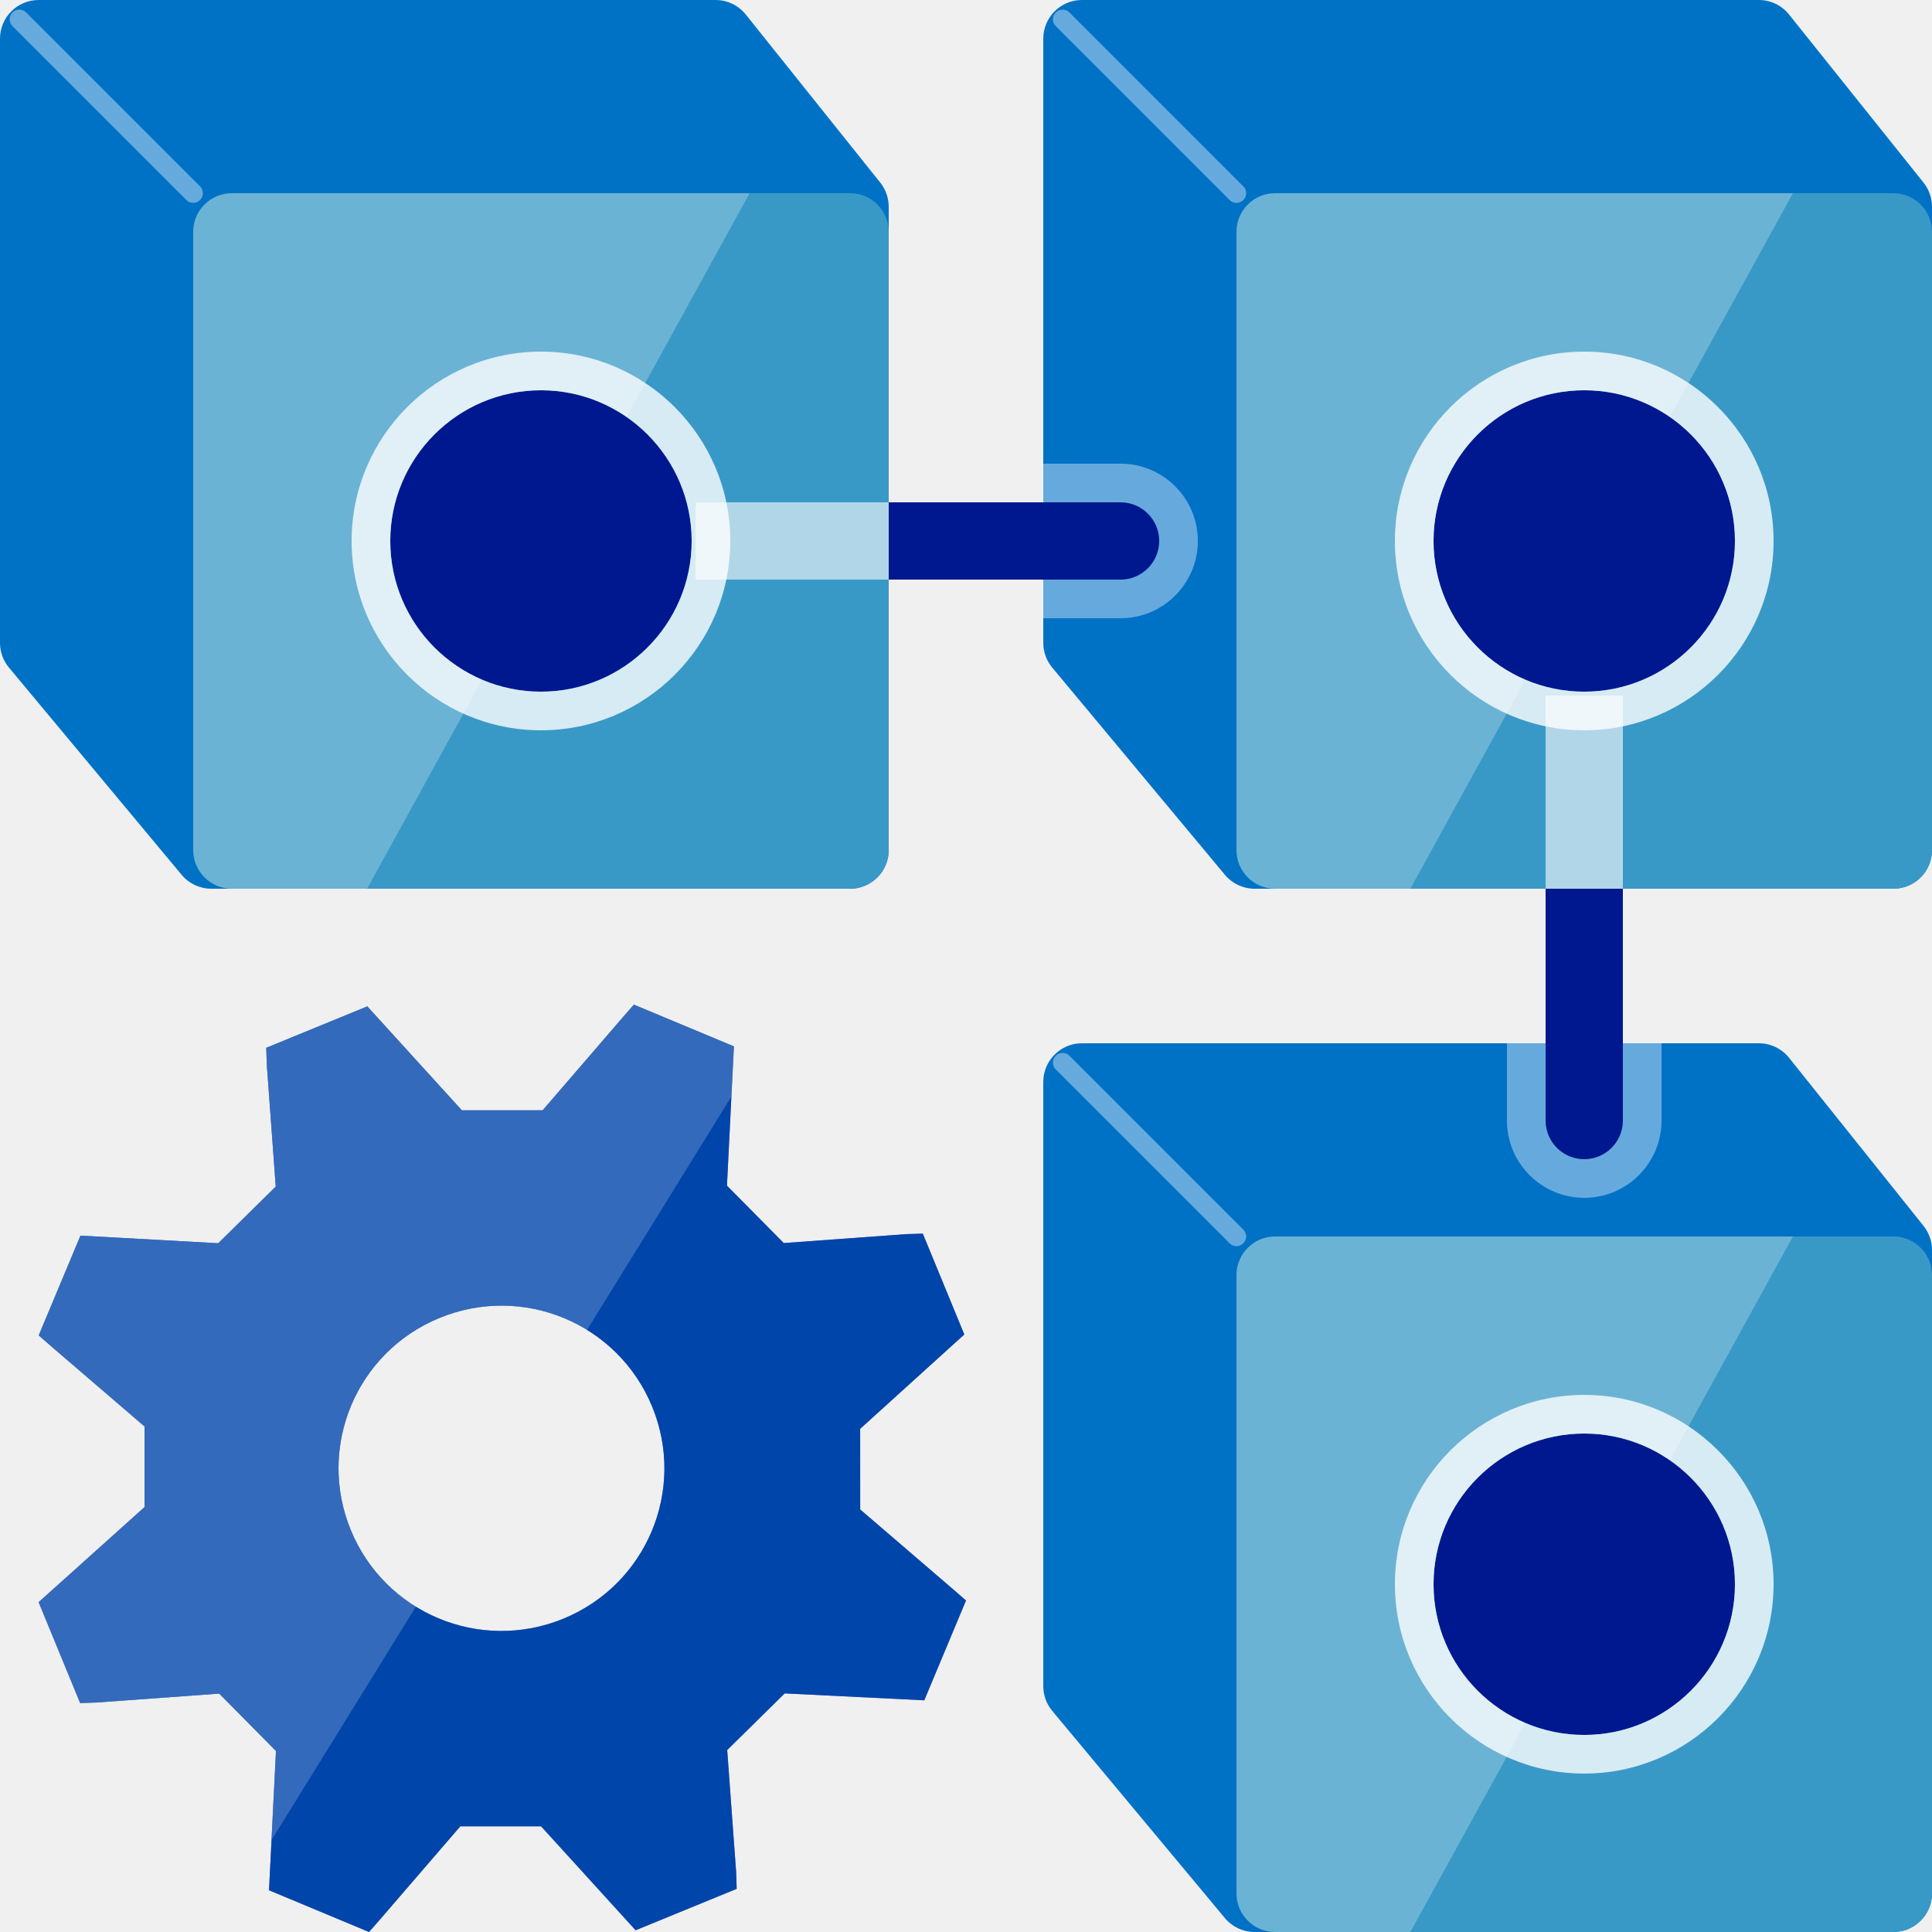
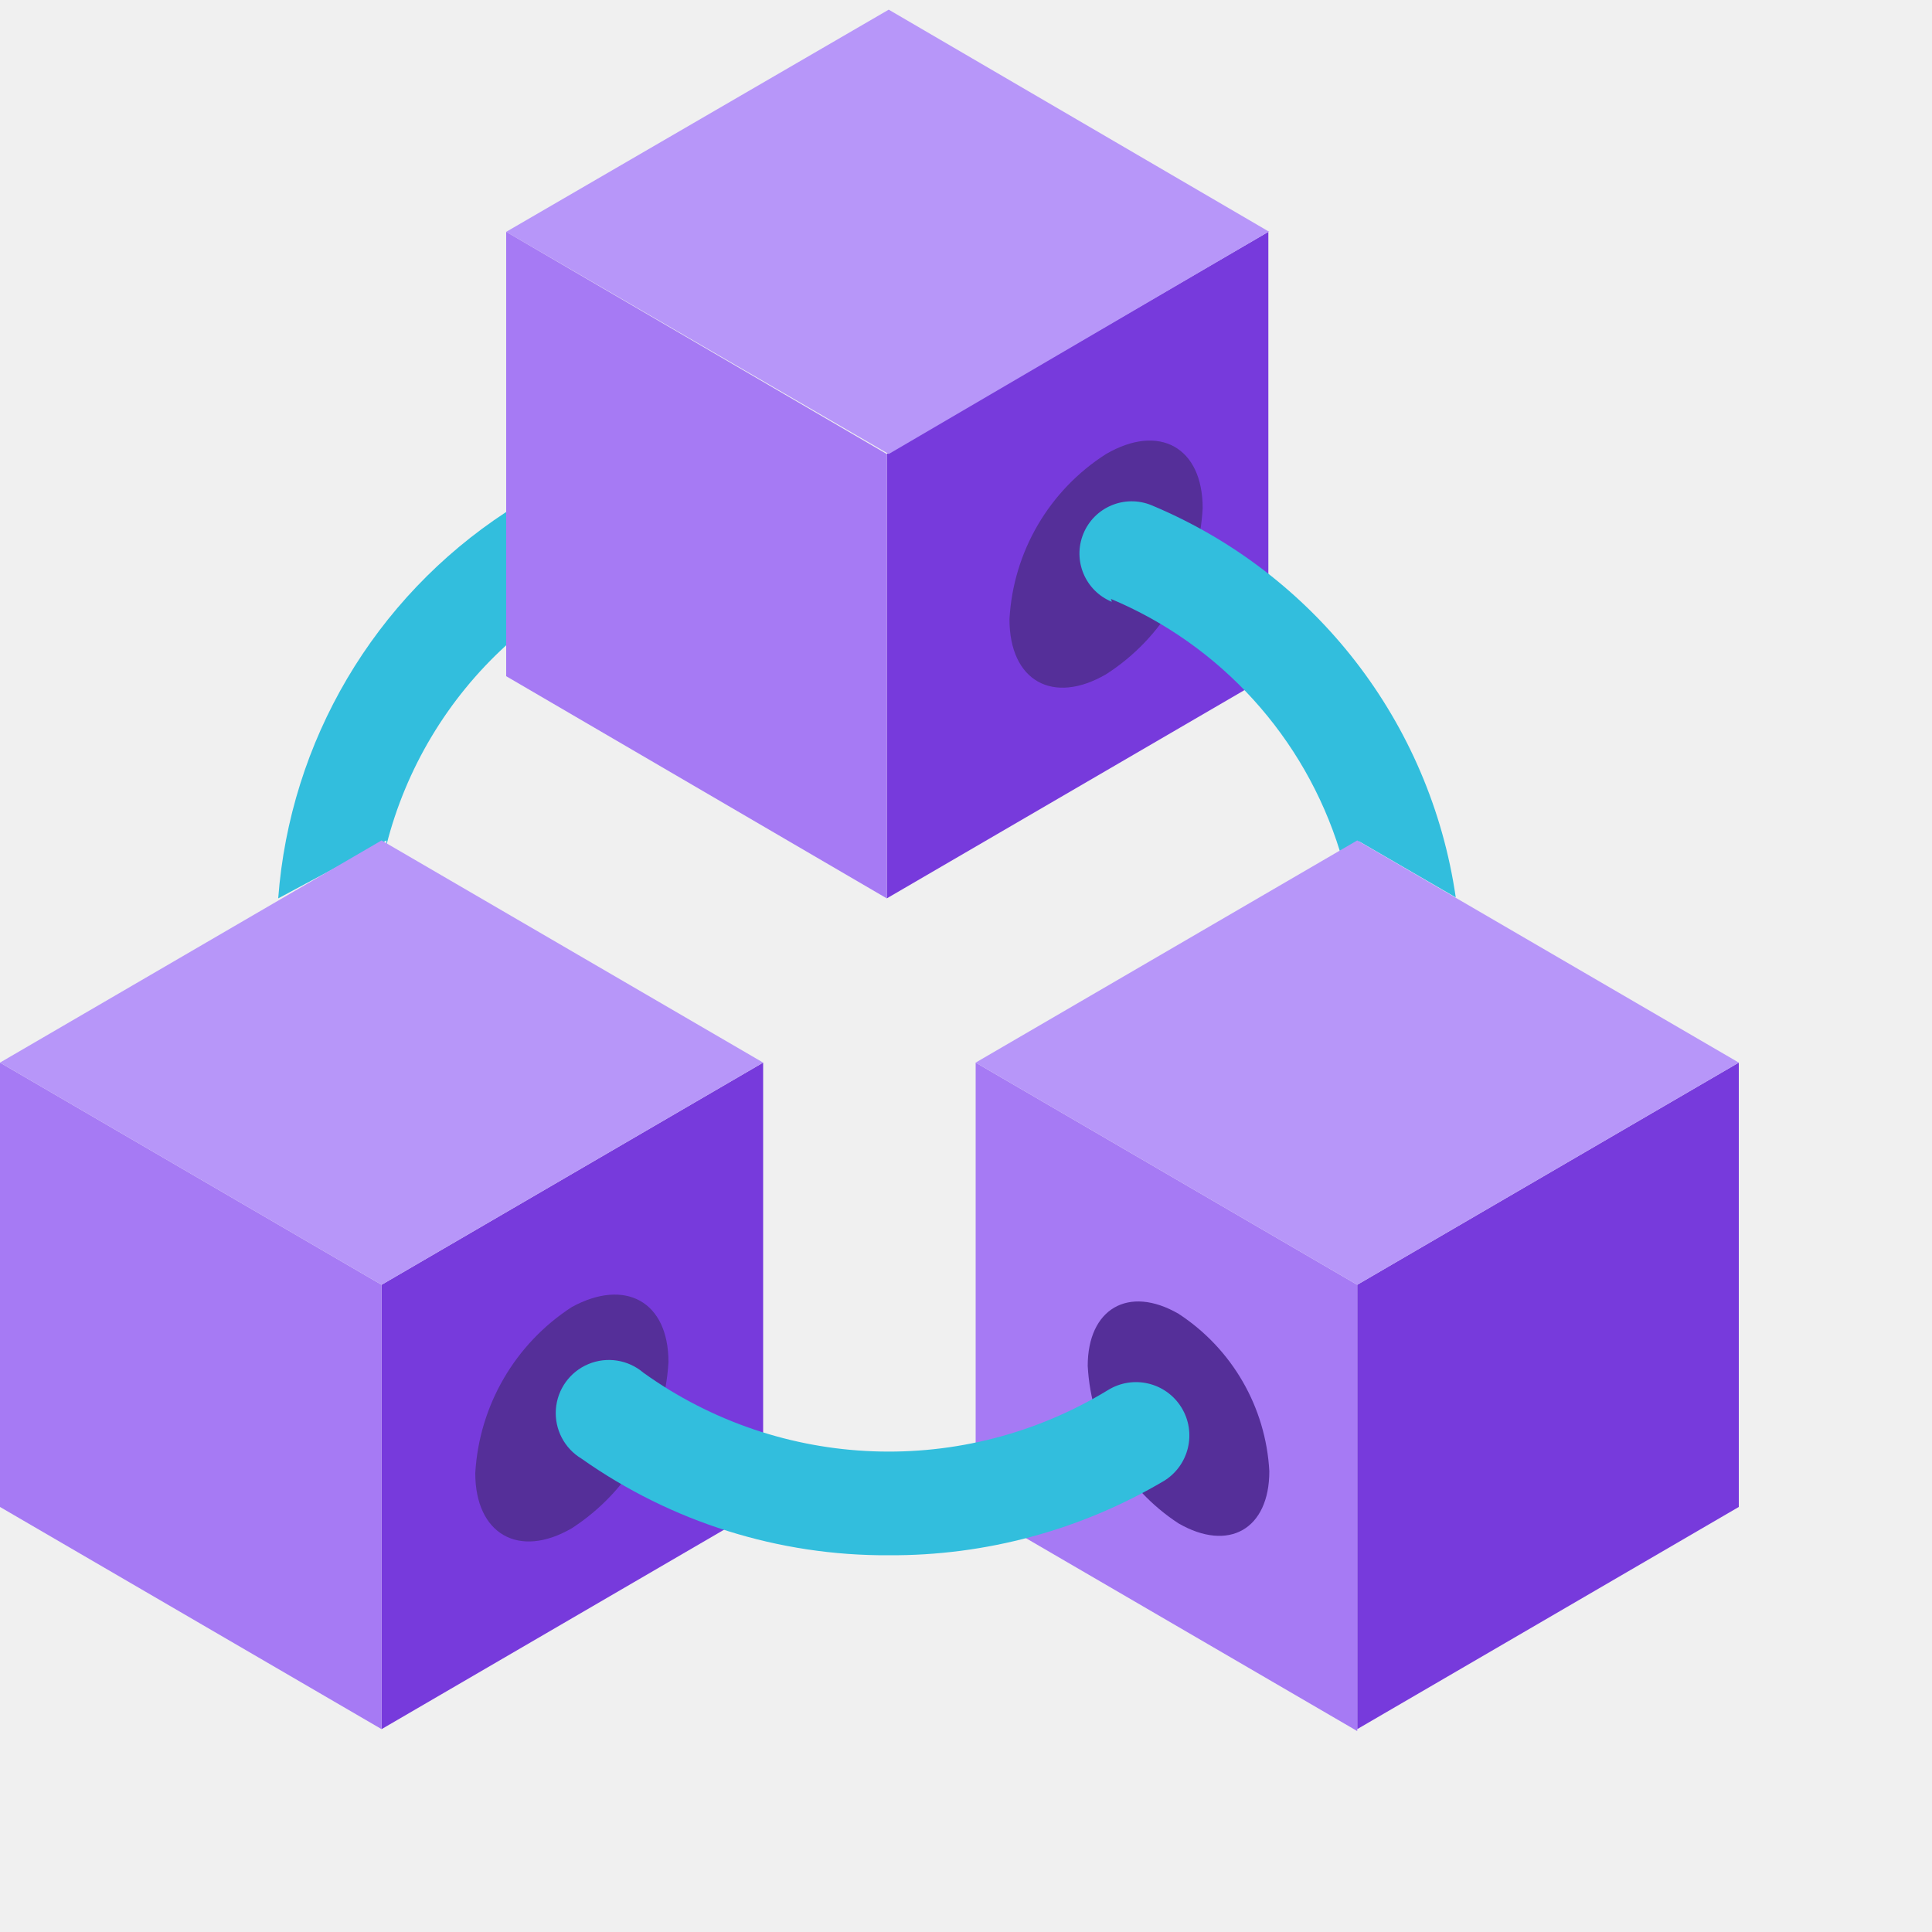
- <svg xmlns="http://www.w3.org/2000/svg" version="1.1" id="Layer_1" x="0px" y="0px" width="50px" height="50px" viewBox="0 0 50 50" enable-background="new 0 0 50 50" xml:space="preserve">
-   <path fill="#0072C6" d="M18.519,0L1,0C0.448,0,0,0.448,0,1l0,15.638c0,0.234,0.082,0.46,0.232,0.64L4.7,22.64  C4.89,22.868,5.172,23,5.468,23H22c0.552,0,1-0.448,1-1V5.351c0-0.227-0.077-0.447-0.219-0.625L19.3,0.375  C19.11,0.138,18.823,0,18.519,0z" />
-   <path fill="#3999C6" d="M22,5H6C5.448,5,5,5.448,5,6v16c0,0.552,0.448,1,1,1h16c0.552,0,1-0.448,1-1V6C23,5.448,22.552,5,22,5z" />
-   <path opacity="0.25" fill="#FFFFFF" d="M9.5,23H6c-0.552,0-1-0.448-1-1V6c0-0.552,0.448-1,1-1h13.4L9.5,23z" />
-   <rect x="40" y="23" fill="#00188F" width="2" height="14" />
-   <rect x="18" y="13" opacity="0.6" fill="#FFFFFF" width="5" height="2" />
-   <path fill="#0072C6" d="M45.519,27H28c-0.552,0-1,0.448-1,1v15.638c0,0.234,0.082,0.46,0.232,0.64L31.7,49.64  c0.19,0.228,0.471,0.36,0.768,0.36H49c0.552,0,1-0.448,1-1V32.351c0-0.227-0.077-0.447-0.219-0.625L46.3,27.375  C46.11,27.138,45.823,27,45.519,27z" />
-   <path fill="#3999C6" d="M49,32H33c-0.552,0-1,0.448-1,1v16c0,0.552,0.448,1,1,1h16c0.552,0,1-0.448,1-1V33  C50,32.448,49.552,32,49,32z" />
-   <path opacity="0.25" fill="#FFFFFF" d="M36.5,50H33c-0.552,0-1-0.448-1-1V33c0-0.552,0.448-1,1-1h13.4L36.5,50z" />
-   <line opacity="0.4" fill="none" stroke="#FFFFFF" stroke-width="0.5" stroke-linecap="round" stroke-miterlimit="10" x1="27.5" y1="27.5" x2="32" y2="32" />
-   <path fill="#0072C6" d="M45.519,0L28,0c-0.552,0-1,0.448-1,1v15.638c0,0.234,0.082,0.46,0.232,0.64L31.7,22.64  c0.19,0.228,0.471,0.36,0.768,0.36H49c0.552,0,1-0.448,1-1V5.351c0-0.227-0.077-0.447-0.219-0.625L46.3,0.375  C46.11,0.138,45.823,0,45.519,0z" />
-   <path fill="#3999C6" d="M49,5H33c-0.552,0-1,0.448-1,1v16c0,0.552,0.448,1,1,1h16c0.552,0,1-0.448,1-1V6C50,5.448,49.552,5,49,5z" />
-   <path opacity="0.25" fill="#FFFFFF" d="M36.5,23H33c-0.552,0-1-0.448-1-1V6c0-0.552,0.448-1,1-1h13.4L36.5,23z" />
-   <line opacity="0.4" fill="none" stroke="#FFFFFF" stroke-width="0.5" stroke-linecap="round" stroke-miterlimit="10" x1="27.5" y1="0.5" x2="32" y2="5" />
-   <line opacity="0.6" fill="none" stroke="#FFFFFF" stroke-width="2" stroke-miterlimit="10" x1="41" y1="23" x2="41" y2="18" />
-   <g>
-     <circle fill="#00188F" cx="41" cy="14" r="3.9" />
-     <g opacity="0.8">
-       <path fill="#FFFFFF" d="M41,10.1c2.15,0,3.9,1.75,3.9,3.9s-1.75,3.9-3.9,3.9s-3.9-1.75-3.9-3.9S38.85,10.1,41,10.1 M41,9.1    c-2.702,0-4.9,2.198-4.9,4.9s2.198,4.9,4.9,4.9s4.9-2.198,4.9-4.9S43.702,9.1,41,9.1L41,9.1z" />
-     </g>
-   </g>
-   <g>
-     <circle fill="#00188F" cx="41" cy="41" r="3.9" />
-     <g opacity="0.8">
-       <path fill="#FFFFFF" d="M41,37.1c2.15,0,3.9,1.75,3.9,3.9s-1.75,3.9-3.9,3.9s-3.9-1.75-3.9-3.9S38.85,37.1,41,37.1 M41,36.1    c-2.702,0-4.9,2.198-4.9,4.9s2.198,4.9,4.9,4.9s4.9-2.198,4.9-4.9S43.702,36.1,41,36.1L41,36.1z" />
-     </g>
-   </g>
-   <g>
-     <circle fill="#00188F" cx="14" cy="14" r="3.9" />
-     <g opacity="0.8">
-       <path fill="#FFFFFF" d="M14,10.1c2.15,0,3.9,1.75,3.9,3.9s-1.75,3.9-3.9,3.9s-3.9-1.75-3.9-3.9S11.85,10.1,14,10.1 M14,9.1    c-2.702,0-4.9,2.198-4.9,4.9s2.198,4.9,4.9,4.9s4.9-2.198,4.9-4.9S16.702,9.1,14,9.1L14,9.1z" />
-     </g>
-   </g>
-   <g>
-     <g>
-       <g>
-         <path fill="#00188F" d="M24.956,34.536l-1.074-2.61l-0.424,0.013l-3.175,0.231l-1.469-1.485l0.179-3.605L16.405,26l-0.292,0.334     l-2.069,2.4l-2.091,0.001l-2.447-2.69l-2.615,1.072l0.013,0.423l0.232,3.169l-1.488,1.466l-3.566-0.197L1.002,34.56l0.334,0.291     l2.404,2.065l0.001,2.087L1,41.464l1.074,2.61l0.424-0.013l3.175-0.231l1.469,1.485L6.962,48.92L9.551,50l0.292-0.334l2.069-2.4     l2.091-0.001l2.447,2.69l2.615-1.072l-0.013-0.423l-0.232-3.169l1.488-1.466l3.612,0.179L25,41.421l-0.334-0.291l-2.404-2.065     l-0.001-2.087L24.956,34.536z M14.579,41.892c-2.156,0.884-4.615-0.142-5.501-2.294c-0.885-2.152,0.142-4.607,2.298-5.491     s4.615,0.142,5.501,2.294C17.763,38.554,16.735,41.009,14.579,41.892z" />
-       </g>
-     </g>
-   </g>
-   <g opacity="0.5">
-     <path fill="#0072C6" d="M24.956,34.536l-1.074-2.61l-0.424,0.013l-3.175,0.231l-1.469-1.485l0.179-3.605L16.405,26l-0.292,0.334   l-2.069,2.4l-2.091,0.001l-2.447-2.69l-2.615,1.072l0.013,0.423l0.232,3.169l-1.488,1.466l-3.566-0.197L1.002,34.56l0.334,0.291   l2.404,2.065l0.001,2.087L1,41.464l1.074,2.61l0.424-0.013l3.175-0.231l1.469,1.485L6.962,48.92L9.551,50l0.292-0.334l2.069-2.4   l2.091-0.001l2.447,2.69l2.615-1.072l-0.013-0.423l-0.232-3.169l1.488-1.466l3.612,0.179L25,41.421l-0.334-0.291l-2.404-2.065   l-0.001-2.087L24.956,34.536z M14.579,41.892c-2.156,0.884-4.615-0.142-5.501-2.294c-0.885-2.152,0.142-4.607,2.298-5.491   s4.615,0.142,5.501,2.294C17.763,38.554,16.735,41.009,14.579,41.892z" />
-   </g>
-   <path opacity="0.2" fill="#FFFFFF" d="M7.141,45.315l-0.114,2.307l3.742-6.05c-0.732-0.45-1.338-1.118-1.691-1.974  c-0.885-2.152,0.142-4.607,2.298-5.491c1.299-0.532,2.702-0.362,3.811,0.321l3.741-6.049l0.065-1.3L16.405,26l-0.292,0.334  l-2.069,2.4l-2.091,0.001l-2.447-2.69l-2.615,1.072l0.013,0.423l0.231,3.169l-1.488,1.466l-3.566-0.197L1.002,34.56l0.334,0.291  l2.404,2.065l0.001,2.087L1,41.464l1.074,2.61l0.424-0.013l3.175-0.231L7.141,45.315z" />
-   <line opacity="0.4" fill="none" stroke="#FFFFFF" stroke-width="0.5" stroke-linecap="round" stroke-miterlimit="10" x1="0.5" y1="0.5" x2="5" y2="5" />
-   <path opacity="0.4" fill="#FFFFFF" d="M31,14c0,1.103-0.897,2-2,2h-2v-4h2C30.103,12,31,12.897,31,14z" />
-   <path fill="#00188F" d="M29,13h-6v2h6c0.552,0,1-0.448,1-1C30,13.448,29.552,13,29,13z" />
-   <path opacity="0.4" fill="#FFFFFF" d="M41,31c-1.103,0-2-0.897-2-2v-2h4v2C43,30.103,42.103,31,41,31z" />
-   <path fill="#00188F" d="M40,23v6c0,0.552,0.448,1,1,1s1-0.448,1-1v-6H40z" />
+ <svg xmlns="http://www.w3.org/2000/svg" data-slug-id="blockchain-service" viewBox="0 0 20 20">
+   <path fill="#773adc" d="M13.13 2.4V7L9.18 9.3V4.7l3.95-2.3z" />
+   <path d="M11.45 4.7c.55-.32 1-.07 1 .56a2.18 2.18 0 0 1-1 1.72c-.55.32-1 .07-1-.57a2.17 2.17 0 0 1 1-1.71z" fill="#552f99" />
+   <path fill="#773adc" d="M7.9 11v4.6l-3.95 2.3v-4.6L7.9 11z" />
+   <path d="M5.92 13.53c.55-.3 1-.06 1 .57a2.2 2.2 0 0 1-1 1.72c-.55.32-1 .06-1-.57a2.2 2.2 0 0 1 1-1.72z" fill="#552f99" />
+   <path fill="#a67af4" d="M3.95 13.3v4.6L0 15.6V11l3.95 2.3z" />
+   <path fill="#773adc" d="M18 11v4.6l-3.95 2.3v-4.6L18 11z" />
+   <path d="M11.5 6.2a4.17 4.17 0 0 1 2.37 2.61l.2-.1 1 .58a5.21 5.21 0 0 0-3.15-4.06.53.53 0 0 0-.41 1z" fill="#32bedd" />
+   <path fill="#a67af4" d="M14.05 13.32v4.6l-3.95-2.3V11l3.95 2.3z" />
+   <path d="M12.2 13.6c-.52-.3-.94-.05-.94.54a2.08 2.08 0 0 0 .94 1.63c.52.3.94.06.94-.54a2.08 2.08 0 0 0-.94-1.63z" fill="#552f99" />
+   <path d="M9.2 16.1a5.46 5.46 0 0 1-3.18-1 .55.55 0 1 1 .64-.89 4.36 4.36 0 0 0 4.81.18.55.55 0 1 1 .58.94 5.54 5.54 0 0 1-2.85.77z" fill="#32bedd" />
+   <path fill="#b796f9" d="M13.13 2.4L9.2 4.7 5.24 2.4 9.2.1l3.94 2.3z" />
+   <path d="M5.24 5.3a5.25 5.25 0 0 0-2.36 4L4 8.7v.05a4.2 4.2 0 0 1 1.24-2.07z" fill="#32bedd" />
+   <path d="M18 11l-3.95 2.3L10.1 11l3.95-2.3L18 11zM7.9 11l-3.95 2.3L0 11l3.95-2.3L7.9 11z" fill="#b796f9" />
+   <path fill="#a67af4" d="M9.18 4.7v4.6L5.24 7V2.4l3.94 2.3z" />
</svg>
